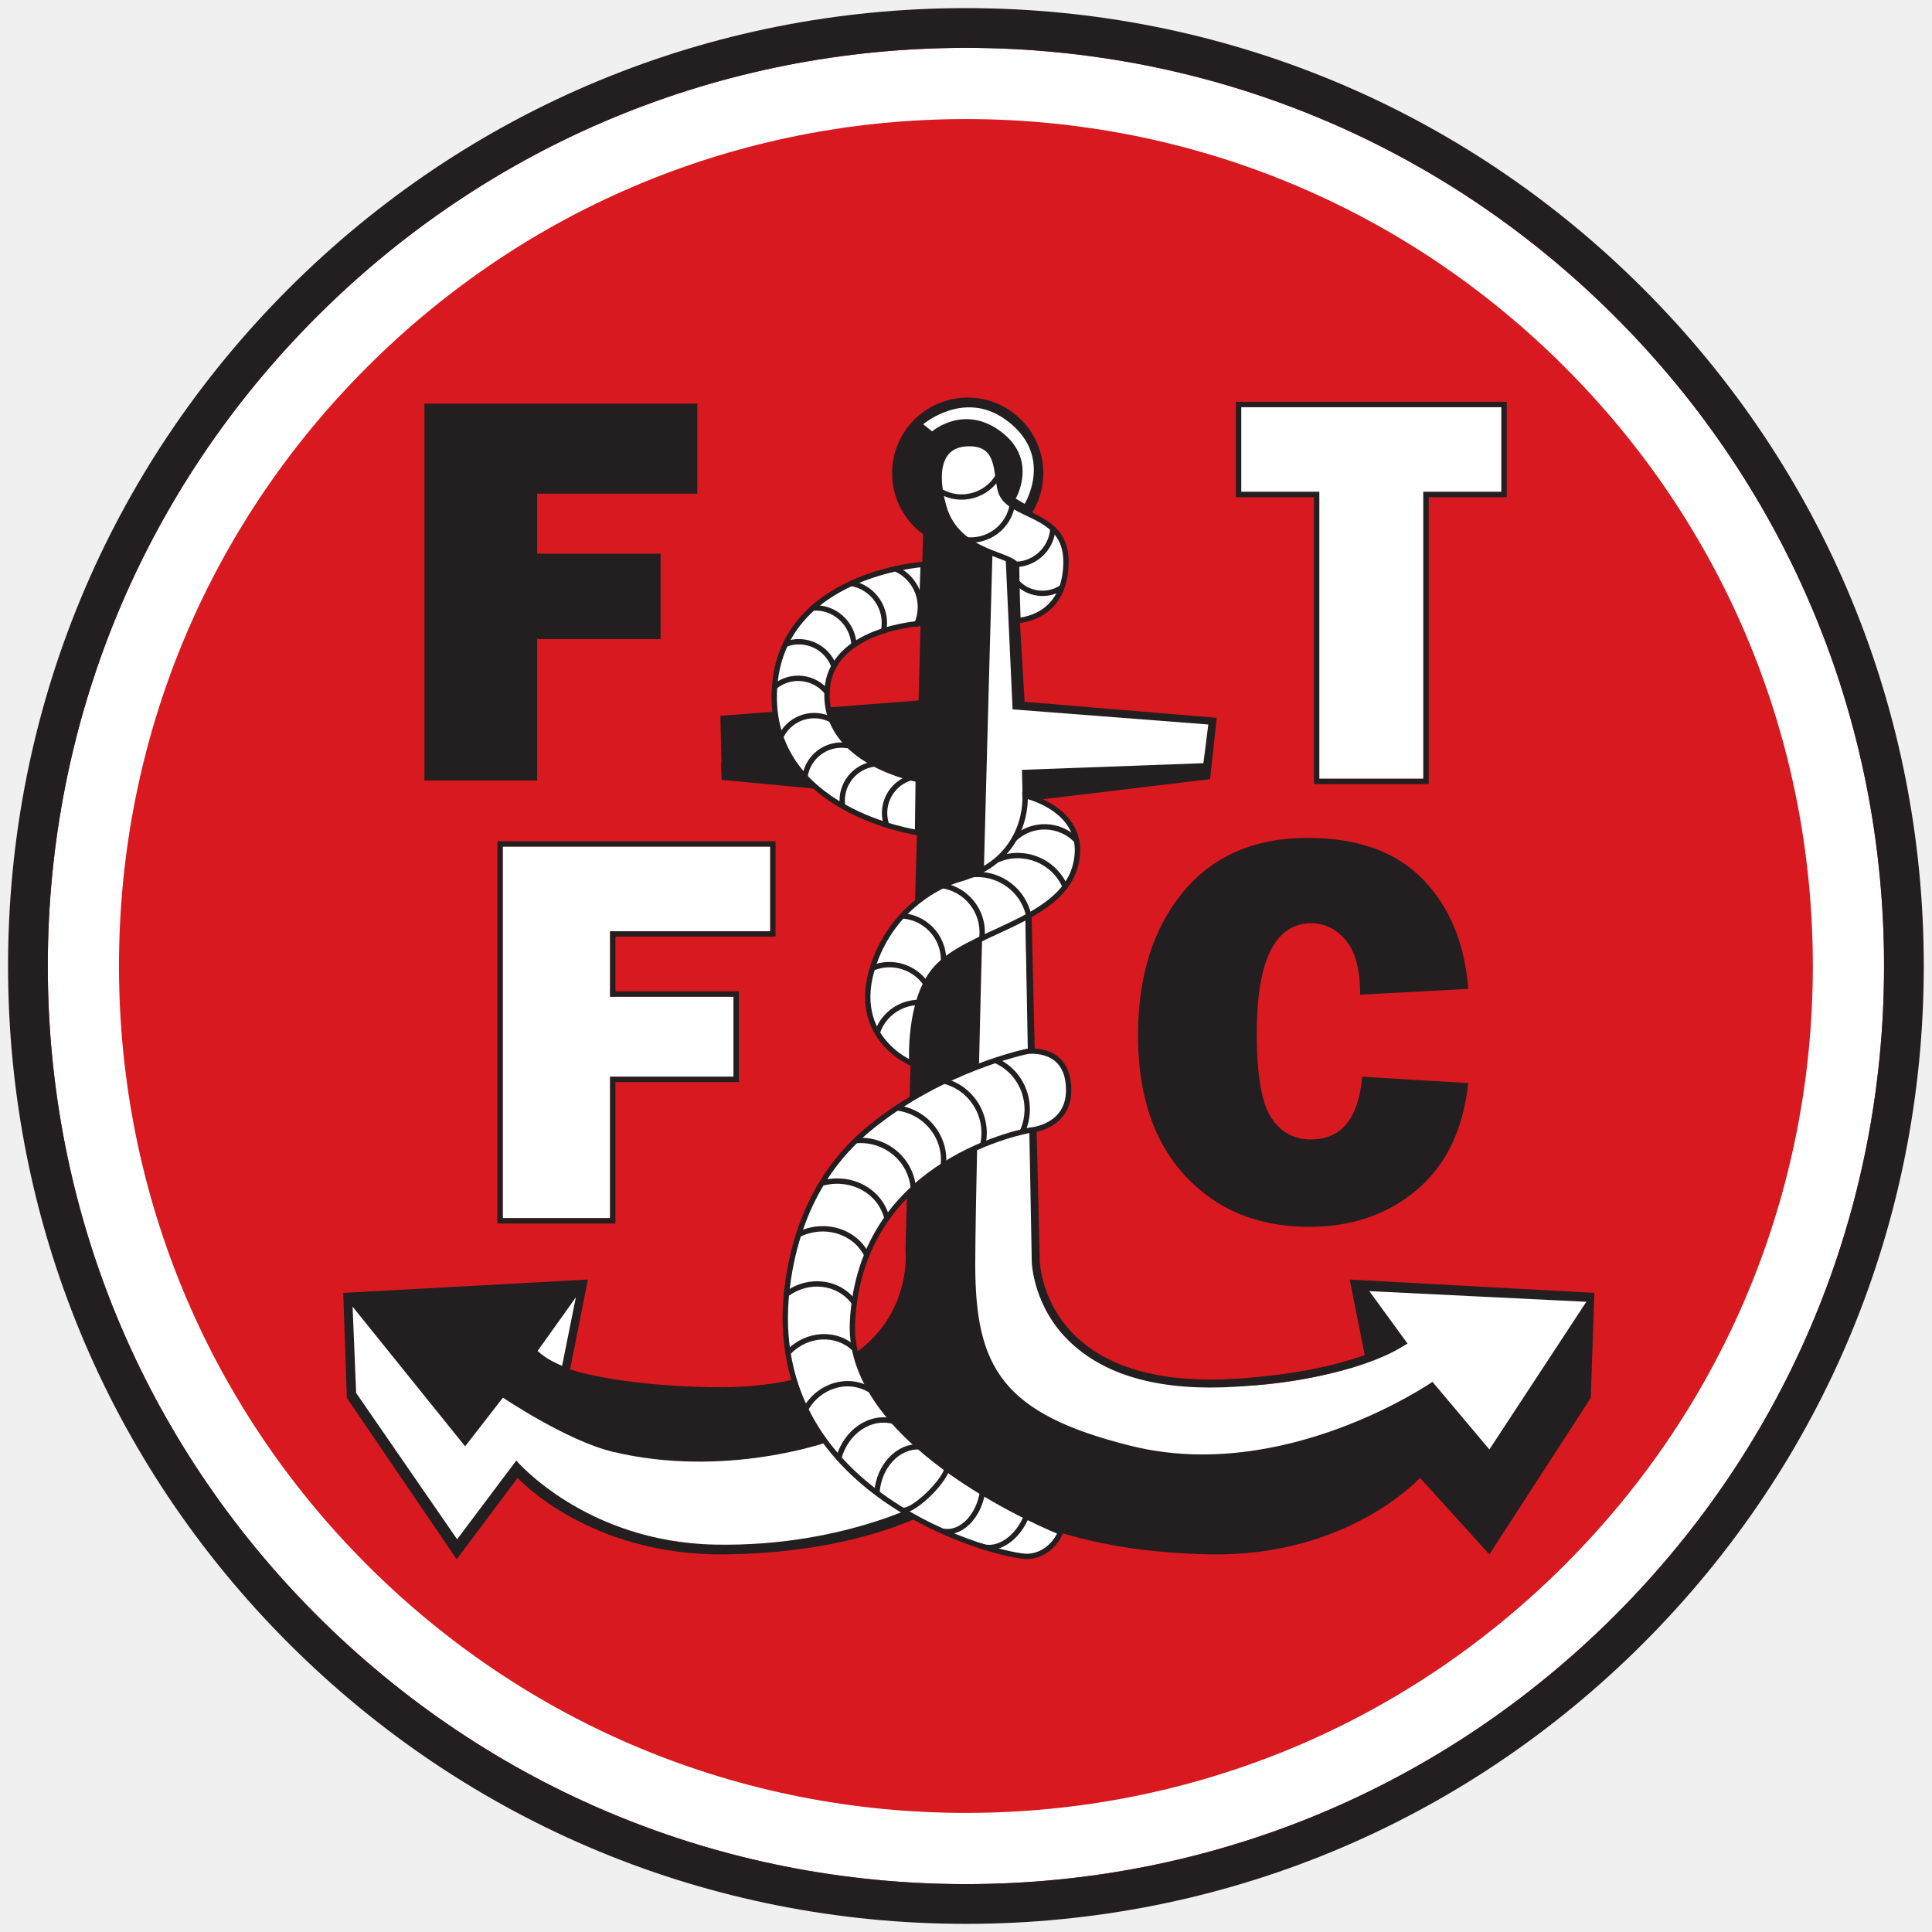
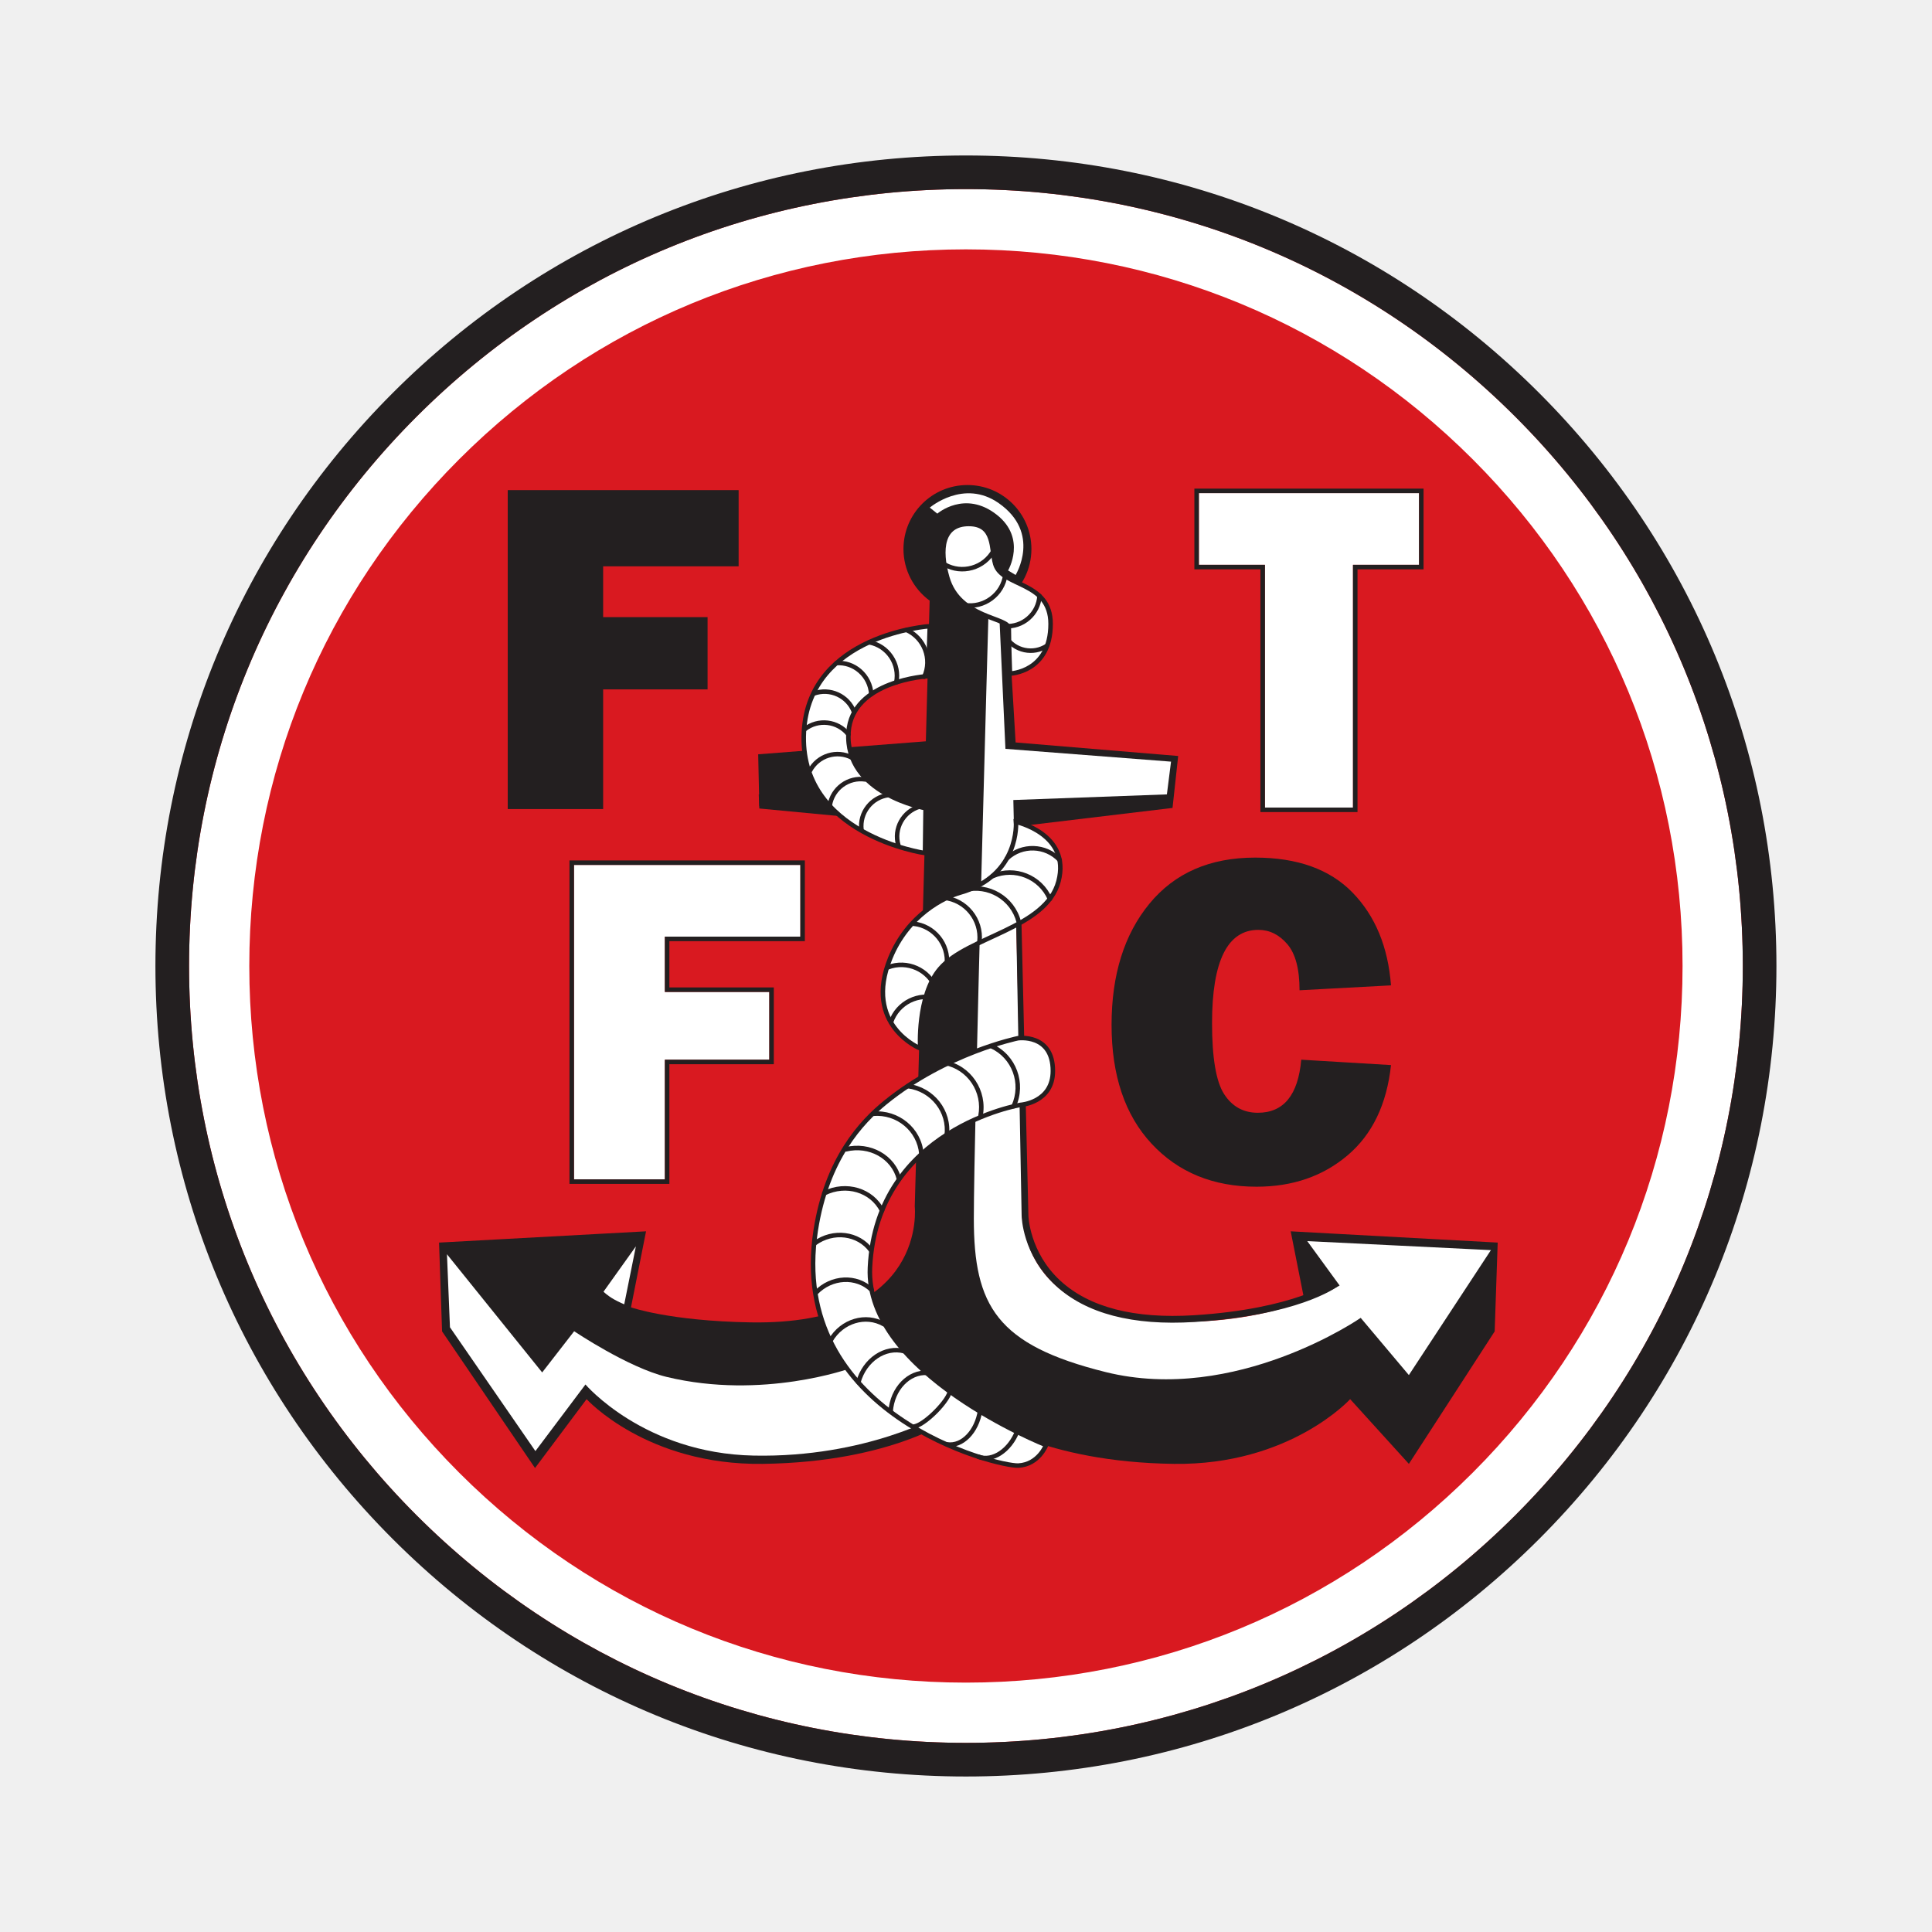
<svg xmlns="http://www.w3.org/2000/svg" width="260" height="260" viewBox="0 0 260 260" version="1.1" preserveAspectRatio="xMidYMid meet">
-   <svg id="svg8125" x="0.013" y="0" width="259.974" height="260" viewBox="0 0 31.512 31.515" preserveAspectRatio="xMidYMid meet">
+   <svg id="svg8125" x="20" y="20" width="220" height="220" viewBox="0 0 31.512 31.515" preserveAspectRatio="xMidYMid meet">
    <defs id="defs8119">
      <clipPath id="clipPath7692" clipPathUnits="userSpaceOnUse">
        <path id="path7690" d="m 493.236,25.72 h 88.574 v 88.583 h -88.574 z" />
      </clipPath>
      <clipPath id="clipPath7460" clipPathUnits="userSpaceOnUse">
        <path id="path7458" d="m 493.228,25.72 h 88.583 v 88.583 h -88.583 z" />
      </clipPath>
      <clipPath id="clipPath7692-0" clipPathUnits="userSpaceOnUse">
        <path id="path7690-3" d="m 493.236,25.72 h 88.574 v 88.583 h -88.574 z" />
      </clipPath>
      <clipPath id="clipPath7460-1" clipPathUnits="userSpaceOnUse">
        <path id="path7458-9" d="m 493.228,25.72 h 88.583 v 88.583 h -88.583 z" />
      </clipPath>
    </defs>
    <g id="layer1" transform="translate(-75.3125,-173.8165)">
      <g id="g9043" transform="translate(0.1322924,-0.1322929)">
        <g transform="matrix(0.3527778,0,0,-0.3527778,-98.6902,214.4046)" id="g7454">
          <g clip-path="url(#clipPath7460-1)" id="g7456">
            <g transform="translate(581.2,69.9191)" id="g7462">
              <path id="path7464" style="fill:#d91920;fill-opacity:1;fill-rule:nonzero;stroke:none" d="m 0,0 c 0,-24.022 -19.577,-43.495 -43.727,-43.495 -24.149,0 -43.726,19.473 -43.726,43.495 0,24.022 19.577,43.495 43.726,43.495 C -19.577,43.495 0,24.022 0,0" />
            </g>
            <g transform="translate(555.2674,55.5123)" id="g7466">
              <path id="path7468" style="fill:#231f20;fill-opacity:1;fill-rule:nonzero;stroke:none" d="m 0,0 0.823,-4.154 c 0,0 -2.099,-0.746 -6.54,-0.822 -9.707,-0.164 -8.967,6.334 -8.967,6.334 l -0.534,20.73 8.76,1.049 0.309,2.838 -8.884,0.74 -0.466,7.828 c 0.81,0.64 1.33,1.63 1.33,2.743 0,1.93 -1.566,3.496 -3.496,3.496 -1.931,0 -3.496,-1.566 -3.496,-3.496 0,-1.158 0.563,-2.184 1.43,-2.821 l -0.207,-7.688 -9.162,-0.71 0.062,-2.838 9.069,-1.018 -0.575,-20.853 c 0,0 0.74,-6.498 -8.967,-6.334 -4.441,0.076 -6.54,0.822 -6.54,0.822 l 0.823,4.154 -11.311,-0.616 0.165,-4.853 5.079,-7.466 2.818,3.764 c 0,0 3.29,-3.62 9.624,-3.537 7.156,0.093 10.447,2.55 10.447,2.55 l 10e-4,0.164 h 1.582 l 0.001,-0.164 c 0,0 3.291,-2.457 10.447,-2.55 6.334,-0.083 9.624,3.537 9.624,3.537 l 3.209,-3.537 4.688,7.239 0.165,4.853 z" />
            </g>
            <g transform="translate(526.1985,79.3893)" id="g7470">
              <path id="path7472" style="fill:#231f20;fill-opacity:1;fill-rule:nonzero;stroke:none" d="m 0,0 9.162,-0.37 -0.031,-1.265 -9.1,0.864 z" />
            </g>
            <g transform="translate(538.7535,89.3223)" id="g7474">
              <path id="path7476" style="fill:#ffffff;fill-opacity:1;fill-rule:nonzero;stroke:none" d="M 0,0 0.596,-0.288 0.925,-7.445 9.974,-8.144 9.748,-9.933 1.357,-10.241 1.882,-32.668 c 0,0 -0.422,-5.173 6.529,-5.953 6.505,-0.731 10.776,1.85 10.776,1.85 l -1.768,2.426 10.035,-0.493 -4.483,-6.828 -2.632,3.127 c 0,0 -6.828,-4.73 -13.943,-2.961 -5.945,1.477 -7.198,3.619 -7.198,8.39 C -0.802,-28.339 0,0 0,0" />
            </g>
            <g transform="translate(509.1604,54.2587)" id="g7478">
              <path id="path7480" style="fill:#ffffff;fill-opacity:1;fill-rule:nonzero;stroke:none" d="m 0,0 0.164,-3.99 4.669,-6.766 2.735,3.64 c 0,0 3.206,-3.767 9.193,-3.886 6.169,-0.124 10.241,2.241 10.241,2.241 l -4.956,2.53 c 0,0 -4.792,-1.738 -10.036,-0.473 -2.109,0.509 -5.059,2.498 -5.059,2.498 L 5.203,-6.458 Z" />
            </g>
            <g transform="translate(519.4841,54.6906)" id="g7482">
              <path id="path7484" style="fill:#ffffff;fill-opacity:1;fill-rule:nonzero;stroke:none" d="m 0,0 -1.769,-2.478 c 0,0 0.216,-0.216 0.571,-0.417 0.295,-0.166 0.561,-0.272 0.561,-0.272 z" />
            </g>
            <g transform="translate(540.1417,79.0346)" id="g7486">
              <path id="path7488" style="fill:#231f20;fill-opacity:1;fill-rule:nonzero;stroke:none" d="m 0,0 0.422,-22.662 c 0.001,-0.085 0.049,-2.148 1.851,-3.819 1.658,-1.537 4.215,-2.209 7.6,-1.996 5.626,0.353 7.705,1.864 7.79,1.928 l -0.221,0.297 c -0.02,-0.015 -2.096,-1.511 -7.593,-1.856 -3.275,-0.205 -5.737,0.432 -7.319,1.893 -1.687,1.56 -1.738,3.54 -1.738,3.56 L 0.257,-0.073 Z" />
            </g>
            <g transform="translate(540.3576,66.0631)" id="g7490">
              <path id="path7492" style="fill:#ffffff;fill-opacity:1;fill-rule:nonzero;stroke:none" d="m 0,0 c 0,0 1.913,0.278 1.913,-1.789 0,-1.729 -1.759,-1.851 -1.759,-1.851 0,0 -7.873,-1.295 -8.236,-8.884 -0.278,-5.8 9.624,-9.707 9.624,-9.707 0,0 -0.401,-1.059 -1.511,-1.121 -1.111,-0.061 -12.648,2.746 -11.075,12.864 0.608,3.91 2.507,5.922 3.795,6.971 C -3.918,-0.802 0,0 0,0" />
            </g>
            <g transform="translate(540.3576,66.0631)" id="g7494">
              <path id="path7496" style="fill:none;stroke:#231f20;stroke-width:0.247;stroke-linecap:butt;stroke-linejoin:miter;stroke-miterlimit:4;stroke-dasharray:none;stroke-opacity:1" d="m 0,0 c 0,0 1.913,0.278 1.913,-1.789 0,-1.729 -1.759,-1.851 -1.759,-1.851 0,0 -7.873,-1.295 -8.236,-8.884 -0.278,-5.8 9.624,-9.707 9.624,-9.707 0,0 -0.401,-1.059 -1.511,-1.121 -1.111,-0.061 -12.648,2.746 -11.075,12.864 0.608,3.91 2.507,5.922 3.795,6.971 C -3.918,-0.802 0,0 0,0 Z" />
            </g>
            <g transform="translate(540.2548,77.8882)" id="g7498">
              <path id="path7500" style="fill:#ffffff;fill-opacity:1;fill-rule:nonzero;stroke:none" d="m 0,0 c 0,0 3.002,-0.658 2.324,-3.249 -0.679,-2.592 -4.97,-3.016 -6.478,-4.782 -1.265,-1.48 -1.08,-4.349 -1.08,-4.349 0,0 -3.132,1.265 -1.635,4.935 0.956,2.345 2.921,3.323 3.825,3.579 C 0.226,-2.941 0,0 0,0" />
            </g>
            <g transform="translate(540.2548,77.8882)" id="g7502">
              <path id="path7504" style="fill:none;stroke:#231f20;stroke-width:0.247;stroke-linecap:butt;stroke-linejoin:miter;stroke-miterlimit:4;stroke-dasharray:none;stroke-opacity:1" d="m 0,0 c 0,0 3.002,-0.658 2.324,-3.249 -0.679,-2.592 -4.97,-3.016 -6.478,-4.782 -1.265,-1.48 -1.08,-4.349 -1.08,-4.349 0,0 -3.132,1.265 -1.635,4.935 0.956,2.345 2.921,3.323 3.825,3.579 C 0.226,-2.941 0,0 0,0 Z" />
            </g>
            <g transform="translate(535.5453,88.5819)" id="g7506">
              <path id="path7508" style="fill:#ffffff;fill-opacity:1;fill-rule:nonzero;stroke:none" d="m 0,0 -0.093,-2.73 c 0,0 -4.164,-0.231 -4.349,-3.069 -0.22,-3.367 4.211,-4.149 4.211,-4.149 l -0.031,-2.453 c 0,0 -6.925,0.987 -6.617,6.632 C -6.587,-0.433 0,0 0,0" />
            </g>
            <g transform="translate(535.5453,88.5819)" id="g7510">
              <path id="path7512" style="fill:none;stroke:#231f20;stroke-width:0.247;stroke-linecap:butt;stroke-linejoin:miter;stroke-miterlimit:4;stroke-dasharray:none;stroke-opacity:1" d="m 0,0 -0.093,-2.73 c 0,0 -4.164,-0.231 -4.349,-3.069 -0.22,-3.367 4.211,-4.149 4.211,-4.149 l -0.031,-2.453 c 0,0 -6.925,0.987 -6.617,6.632 C -6.587,-0.433 0,0 0,0 Z" />
            </g>
            <g transform="translate(539.9257,85.9907)" id="g7514">
              <path id="path7516" style="fill:#ffffff;fill-opacity:1;fill-rule:nonzero;stroke:none" d="m 0,0 c 0,0 2.221,0.062 2.221,2.715 0,2.344 -2.653,2.005 -3.023,3.269 -0.241,0.825 0,2.191 -1.45,2.191 -1.45,0 -1.622,-1.366 -1.172,-2.931 C -2.776,2.992 -0.062,3.085 -0.062,2.468 -0.062,1.851 0,0 0,0" />
            </g>
            <g transform="translate(539.9257,85.9907)" id="g7518">
              <path id="path7520" style="fill:none;stroke:#231f20;stroke-width:0.247;stroke-linecap:butt;stroke-linejoin:miter;stroke-miterlimit:4;stroke-dasharray:none;stroke-opacity:1" d="m 0,0 c 0,0 2.221,0.062 2.221,2.715 0,2.344 -2.653,2.005 -3.023,3.269 -0.241,0.825 0,2.191 -1.45,2.191 -1.45,0 -1.622,-1.366 -1.172,-2.931 C -2.776,2.992 -0.062,3.085 -0.062,2.468 -0.062,1.851 0,0 0,0 Z" />
            </g>
            <g transform="translate(550.2496,91.934)" id="g7522">
              <path id="path7524" style="fill:#ffffff;fill-opacity:1;fill-rule:nonzero;stroke:none" d="M 0,0 H 3.609 V -13.265 H 8.421 V 0 h 3.61 V 3.918 H 0 Z" />
            </g>
            <g transform="translate(562.2802,91.934)" id="g7526">
              <path id="path7528" style="fill:#231f20;fill-opacity:1;fill-rule:nonzero;stroke:none" d="M 0,0 H -3.609 V -13.265 H -8.421 V 0 h -3.61 V 3.918 H 0 Z m 0.123,4.164 h -12.4 v -4.411 h 3.609 v -13.264 h 5.306 v 13.264 h 3.609 v 4.411 z" />
            </g>
            <g transform="translate(521.0676,71.6157)" id="g7530">
              <path id="path7532" style="fill:#ffffff;fill-opacity:1;fill-rule:nonzero;stroke:none" d="M 0,0 H 7.404 V 3.918 H -4.966 V -13.265 H 0 v 6.54 h 5.707 v 3.702 H 0 Z" />
            </g>
            <g transform="translate(526.7745,64.8908)" id="g7534">
              <path id="path7536" style="fill:#231f20;fill-opacity:1;fill-rule:nonzero;stroke:none" d="m 0,0 h -5.707 v -6.54 h -4.966 V 10.643 H 1.697 V 6.725 H -5.707 V 3.702 H 0 Z m 1.943,6.478 v 4.411 H 1.82 -10.92 V -6.786 h 5.46 v 6.539 H 0.247 V 3.949 H -5.46 v 2.529 z" />
            </g>
            <g transform="translate(555.8433,64.8908)" id="g7538">
              <path id="path7540" style="fill:#231f20;fill-opacity:1;fill-rule:nonzero;stroke:none" d="M 0,0 4.905,-0.294 C 4.674,-2.437 3.884,-4.081 2.534,-5.225 c -1.35,-1.144 -3.009,-1.716 -4.977,-1.716 -2.368,0 -4.28,0.784 -5.737,2.352 -1.457,1.568 -2.185,3.733 -2.185,6.493 0,2.736 0.69,4.943 2.07,6.622 1.38,1.678 3.305,2.518 5.776,2.518 2.308,0 4.082,-0.638 5.322,-1.911 C 4.042,7.859 4.743,6.169 4.905,4.062 L -0.093,3.794 c 0,1.164 -0.224,2.005 -0.671,2.524 -0.447,0.518 -0.974,0.777 -1.578,0.777 -1.688,0 -2.532,-1.698 -2.532,-5.093 0,-1.903 0.219,-3.195 0.657,-3.878 0.438,-0.682 1.053,-1.024 1.844,-1.024 1.412,0 2.203,0.967 2.373,2.9" />
            </g>
            <g transform="translate(523.4017,85.1269)" id="g7542">
              <path id="path7544" style="fill:#231f20;fill-opacity:1;fill-rule:nonzero;stroke:none" d="M 0,0 H -5.707 V -6.54 H -10.92 V 10.889 H 1.697 V 6.725 H -5.707 V 3.949 H 0 Z" />
            </g>
            <g transform="translate(535.5453,95.06)" id="g7546">
              <path id="path7548" style="fill:#ffffff;fill-opacity:1;fill-rule:nonzero;stroke:none" d="m 0,0 0.411,-0.329 c 0,0 1.506,1.312 3.25,-0.062 1.645,-1.295 0.617,-3.043 0.617,-3.043 l 0.411,-0.247 c 0,0 1.419,2.289 -0.926,3.928 C 1.851,1.583 0,0 0,0" />
            </g>
            <g transform="translate(538.9232,92.7617)" id="g7550">
              <path id="path7552" style="fill:#231f20;fill-opacity:1;fill-rule:nonzero;stroke:none" d="m 0,0 c -0.238,-0.428 -0.629,-0.738 -1.1,-0.872 -0.471,-0.134 -0.966,-0.077 -1.394,0.162 -0.06,0.033 -0.135,0.012 -0.168,-0.048 -0.033,-0.059 -0.012,-0.134 0.048,-0.168 0.486,-0.27 1.047,-0.335 1.581,-0.183 0.535,0.152 0.978,0.503 1.249,0.989 C 0.249,-0.06 0.228,0.015 0.168,0.048 0.108,0.081 0.033,0.06 0,0" />
            </g>
            <g transform="translate(539.552,91.3982)" id="g7554">
              <path id="path7556" style="fill:#231f20;fill-opacity:1;fill-rule:nonzero;stroke:none" d="m 0,0 c -0.071,-0.485 -0.327,-0.913 -0.72,-1.205 -0.392,-0.293 -0.876,-0.414 -1.361,-0.343 -0.067,0.01 -0.13,-0.037 -0.14,-0.104 -0.01,-0.068 0.037,-0.13 0.105,-0.14 0.55,-0.081 1.098,0.057 1.544,0.389 0.445,0.331 0.735,0.817 0.816,1.367 C 0.254,0.032 0.207,0.094 0.14,0.104 0.073,0.114 0.01,0.067 0,0" />
            </g>
            <g transform="translate(541.4174,90.237)" id="g7558">
              <path id="path7560" style="fill:#231f20;fill-opacity:1;fill-rule:nonzero;stroke:none" d="m 0,0 c -0.03,-0.439 -0.229,-0.84 -0.561,-1.129 -0.331,-0.289 -0.756,-0.432 -1.195,-0.401 -0.068,0.004 -0.127,-0.047 -0.132,-0.115 -0.004,-0.068 0.047,-0.127 0.115,-0.131 0.505,-0.035 0.993,0.129 1.374,0.461 0.381,0.332 0.61,0.793 0.645,1.298 C 0.251,0.051 0.2,0.11 0.132,0.115 0.064,0.119 0.005,0.068 0,0" />
            </g>
            <g transform="translate(539.6342,88.0839)" id="g7562">
              <path id="path7564" style="fill:#231f20;fill-opacity:1;fill-rule:nonzero;stroke:none" d="m 0,0 c -0.057,-0.037 -0.074,-0.114 -0.036,-0.171 0.253,-0.39 0.643,-0.659 1.098,-0.756 0.455,-0.096 0.92,-0.01 1.311,0.243 C 2.43,-0.646 2.447,-0.57 2.41,-0.513 2.372,-0.456 2.296,-0.439 2.239,-0.477 1.903,-0.694 1.504,-0.768 1.113,-0.685 0.723,-0.602 0.388,-0.372 0.171,-0.036 0.133,0.021 0.057,0.037 0,0" />
            </g>
            <g transform="translate(534.1646,88.4238)" id="g7566">
              <path id="path7568" style="fill:#231f20;fill-opacity:1;fill-rule:nonzero;stroke:none" d="m 0,0 c -0.028,-0.062 0,-0.135 0.062,-0.163 0.91,-0.411 1.316,-1.485 0.905,-2.394 -0.028,-0.062 0,-0.135 0.062,-0.163 0.062,-0.028 0.135,-10e-4 0.163,0.061 0.467,1.034 0.005,2.254 -1.029,2.721 C 0.101,0.09 0.028,0.062 0,0" />
            </g>
            <g transform="translate(532.1263,87.7219)" id="g7570">
              <path id="path7572" style="fill:#231f20;fill-opacity:1;fill-rule:nonzero;stroke:none" d="m 0,0 c -0.013,-0.067 0.03,-0.132 0.097,-0.145 0.455,-0.089 0.847,-0.35 1.106,-0.734 0.26,-0.387 0.354,-0.853 0.264,-1.312 -0.014,-0.066 0.03,-0.131 0.097,-0.144 0.067,-0.013 0.132,0.03 0.145,0.097 0.102,0.524 -0.004,1.055 -0.301,1.496 C 1.112,-0.302 0.664,-0.004 0.145,0.097 0.078,0.11 0.013,0.067 0,0" />
            </g>
            <g transform="translate(530.4402,86.688)" id="g7574">
              <path id="path7576" style="fill:#231f20;fill-opacity:1;fill-rule:nonzero;stroke:none" d="m 0,0 c -0.068,-0.004 -0.119,-0.063 -0.115,-0.131 0.005,-0.068 0.063,-0.12 0.131,-0.115 0.436,0.029 0.858,-0.115 1.189,-0.405 0.342,-0.299 0.547,-0.717 0.578,-1.176 0.004,-0.068 0.063,-0.119 0.131,-0.115 0.068,0.005 0.12,0.064 0.115,0.132 -0.035,0.525 -0.27,1.002 -0.661,1.345 C 0.987,-0.132 0.501,0.033 0,0" />
            </g>
            <g transform="translate(529.1555,85.0124)" id="g7578">
              <path id="path7580" style="fill:#231f20;fill-opacity:1;fill-rule:nonzero;stroke:none" d="M 0,0 C -0.064,-0.024 -0.096,-0.095 -0.073,-0.159 -0.049,-0.223 0.022,-0.255 0.086,-0.231 0.911,0.075 1.832,-0.347 2.138,-1.172 2.162,-1.236 2.233,-1.269 2.297,-1.245 2.361,-1.221 2.393,-1.15 2.37,-1.086 2.016,-0.134 0.953,0.354 0,0" />
            </g>
            <g transform="translate(528.6285,83.0435)" id="g7582">
              <path id="path7584" style="fill:#231f20;fill-opacity:1;fill-rule:nonzero;stroke:none" d="m 0,0 c -0.054,-0.042 -0.063,-0.12 -0.02,-0.173 0.042,-0.054 0.12,-0.063 0.173,-0.02 0.684,0.54 1.681,0.423 2.222,-0.261 0.043,-0.054 0.12,-0.063 0.174,-0.02 0.053,0.042 0.062,0.119 0.02,0.173 C 1.943,0.49 0.79,0.625 0,0" />
            </g>
            <g transform="translate(528.8873,80.7428)" id="g7586">
              <path id="path7588" style="fill:#231f20;fill-opacity:1;fill-rule:nonzero;stroke:none" d="m 0,0 c -0.032,-0.06 -0.009,-0.135 0.051,-0.167 0.06,-0.032 0.135,-0.009 0.167,0.051 0.409,0.77 1.369,1.064 2.14,0.655 C 2.418,0.507 2.492,0.53 2.525,0.59 2.556,0.65 2.534,0.725 2.473,0.757 1.582,1.23 0.473,0.89 0,0" />
            </g>
            <g transform="translate(529.9581,78.8037)" id="g7590">
              <path id="path7592" style="fill:#231f20;fill-opacity:1;fill-rule:nonzero;stroke:none" d="m 0,0 c -0.01,-0.067 0.036,-0.13 0.103,-0.141 0.067,-0.01 0.13,0.036 0.141,0.103 C 0.378,0.823 1.189,1.415 2.052,1.28 2.119,1.27 2.182,1.316 2.193,1.383 2.203,1.451 2.157,1.514 2.09,1.524 1.093,1.679 0.155,0.996 0,0" />
            </g>
            <g transform="translate(533.285,79.4768)" id="g7594">
              <path id="path7596" style="fill:#231f20;fill-opacity:1;fill-rule:nonzero;stroke:none" d="m 0,0 c -1.002,-0.122 -1.718,-1.035 -1.596,-2.035 0.008,-0.068 0.07,-0.116 0.138,-0.108 0.067,0.008 0.115,0.07 0.107,0.137 -0.105,0.866 0.514,1.656 1.381,1.761 0.067,0.008 0.116,0.07 0.107,0.137 C 0.129,-0.04 0.068,0.008 0,0" />
            </g>
            <g transform="translate(534.9522,78.8407)" id="g7598">
              <path id="path7600" style="fill:#231f20;fill-opacity:1;fill-rule:nonzero;stroke:none" d="m 0,0 c -0.969,-0.283 -1.527,-1.3 -1.244,-2.268 0.019,-0.065 0.087,-0.102 0.153,-0.083 0.065,0.019 0.103,0.087 0.084,0.153 -0.245,0.836 0.238,1.716 1.076,1.961 0.066,0.019 0.103,0.088 0.084,0.153 C 0.134,-0.018 0.065,0.019 0,0" />
            </g>
            <g transform="translate(539.679,75.9856)" id="g7602">
              <path id="path7604" style="fill:#231f20;fill-opacity:1;fill-rule:nonzero;stroke:none" d="M 0,0 C -0.05,-0.047 -0.052,-0.125 -0.006,-0.174 0.041,-0.224 0.119,-0.227 0.169,-0.18 0.938,0.542 2.153,0.503 2.876,-0.267 2.923,-0.316 3.001,-0.319 3.05,-0.272 3.1,-0.225 3.103,-0.147 3.056,-0.098 2.239,0.772 0.868,0.815 0,0" />
            </g>
            <g transform="translate(538.9329,75.0382)" id="g7606">
              <path id="path7608" style="fill:#231f20;fill-opacity:1;fill-rule:nonzero;stroke:none" d="m 0,0 c -0.063,-0.027 -0.092,-0.099 -0.065,-0.162 0.027,-0.063 0.1,-0.092 0.162,-0.065 1.144,0.491 2.474,-0.041 2.966,-1.186 0.026,-0.063 0.099,-0.092 0.162,-0.065 0.062,0.027 0.091,0.1 0.064,0.162 C 2.744,-0.046 1.268,0.544 0,0" />
            </g>
            <g transform="translate(537.4183,74.2869)" id="g7610">
              <path id="path7612" style="fill:#231f20;fill-opacity:1;fill-rule:nonzero;stroke:none" d="m 0,0 c -0.066,-0.017 -0.106,-0.084 -0.088,-0.15 0.017,-0.066 0.084,-0.106 0.15,-0.089 1.228,0.318 2.486,-0.424 2.805,-1.654 0.017,-0.065 0.085,-0.105 0.151,-0.088 0.065,0.017 0.105,0.084 0.088,0.15 C 2.753,-0.469 1.36,0.352 0,0" />
            </g>
            <g transform="translate(536.1964,73.7536)" id="g7614">
              <path id="path7616" style="fill:#231f20;fill-opacity:1;fill-rule:nonzero;stroke:none" d="M 0,0 C -0.007,-0.068 0.042,-0.128 0.11,-0.135 1.236,-0.251 2.057,-1.263 1.942,-2.39 1.935,-2.458 1.984,-2.519 2.052,-2.525 2.12,-2.532 2.18,-2.483 2.187,-2.415 2.317,-1.152 1.396,-0.019 0.135,0.11 0.068,0.117 0.007,0.068 0,0" />
            </g>
            <g transform="translate(534.5306,72.3346)" id="g7618">
              <path id="path7620" style="fill:#231f20;fill-opacity:1;fill-rule:nonzero;stroke:none" d="M 0,0 C -0.007,-0.068 0.042,-0.128 0.11,-0.135 1.162,-0.244 1.93,-1.189 1.822,-2.242 1.815,-2.31 1.864,-2.371 1.932,-2.378 2,-2.385 2.06,-2.335 2.067,-2.268 2.189,-1.079 1.323,-0.012 0.135,0.11 0.068,0.117 0.007,0.068 0,0" />
            </g>
            <g transform="translate(533.2136,70.0538)" id="g7622">
              <path id="path7624" style="fill:#231f20;fill-opacity:1;fill-rule:nonzero;stroke:none" d="m 0,0 c -0.064,-0.024 -0.095,-0.096 -0.071,-0.159 0.024,-0.064 0.096,-0.096 0.159,-0.071 0.988,0.378 2.1,-0.118 2.479,-1.107 0.025,-0.064 0.096,-0.095 0.16,-0.071 0.063,0.024 0.095,0.096 0.071,0.159 C 2.369,-0.133 1.114,0.427 0,0" />
            </g>
            <g transform="translate(533.3085,66.9819)" id="g7626">
              <path id="path7628" style="fill:#231f20;fill-opacity:1;fill-rule:nonzero;stroke:none" d="m 0,0 c -0.022,-0.065 0.013,-0.135 0.077,-0.156 0.065,-0.022 0.135,0.012 0.157,0.077 0.339,1.001 1.431,1.54 2.434,1.2 C 2.733,1.1 2.803,1.134 2.825,1.199 2.847,1.263 2.812,1.334 2.748,1.355 1.615,1.738 0.383,1.131 0,0" />
            </g>
            <g transform="translate(538.8077,65.6795)" id="g7630">
              <path id="path7632" style="fill:#231f20;fill-opacity:1;fill-rule:nonzero;stroke:none" d="M 0,0 C -0.028,-0.062 -0.001,-0.135 0.061,-0.163 1.233,-0.697 1.748,-2.095 1.209,-3.28 1.18,-3.342 1.208,-3.415 1.27,-3.443 1.332,-3.472 1.405,-3.444 1.433,-3.382 2.029,-2.073 1.459,-0.528 0.163,0.061 0.101,0.089 0.028,0.062 0,0" />
            </g>
            <g transform="translate(536.2516,64.7449)" id="g7634">
              <path id="path7636" style="fill:#231f20;fill-opacity:1;fill-rule:nonzero;stroke:none" d="M 0,0 C -0.013,-0.067 0.031,-0.132 0.098,-0.145 1.362,-0.389 2.19,-1.628 1.943,-2.906 1.93,-2.973 1.974,-3.038 2.041,-3.051 2.108,-3.064 2.172,-3.02 2.185,-2.953 2.458,-1.541 1.543,-0.172 0.145,0.098 0.078,0.111 0.013,0.067 0,0" />
            </g>
            <g transform="translate(534.2314,63.4629)" id="g7638">
              <path id="path7640" style="fill:#231f20;fill-opacity:1;fill-rule:nonzero;stroke:none" d="M 0,0 C -0.009,-0.068 0.039,-0.13 0.106,-0.138 1.377,-0.305 2.278,-1.455 2.115,-2.701 2.106,-2.769 2.154,-2.831 2.221,-2.839 2.289,-2.848 2.351,-2.801 2.36,-2.733 2.541,-1.352 1.544,-0.078 0.138,0.106 0.071,0.115 0.009,0.068 0,0" />
            </g>
            <g transform="translate(532.4357,62.0601)" id="g7642">
              <path id="path7644" style="fill:#231f20;fill-opacity:1;fill-rule:nonzero;stroke:none" d="m 0,0 c -0.068,-0.006 -0.118,-0.065 -0.113,-0.133 0.006,-0.068 0.066,-0.119 0.134,-0.113 1.277,0.107 2.401,-0.825 2.506,-2.078 0.006,-0.068 0.066,-0.118 0.134,-0.112 0.068,0.005 0.118,0.065 0.112,0.133 C 2.657,-0.915 1.413,0.118 0,0" />
            </g>
            <g transform="translate(530.9256,60.111)" id="g7646">
              <path id="path7648" style="fill:#231f20;fill-opacity:1;fill-rule:nonzero;stroke:none" d="M 0,0 C -0.066,-0.016 -0.107,-0.083 -0.091,-0.149 -0.074,-0.215 -0.008,-0.256 0.059,-0.24 1.298,0.063 2.535,-0.628 2.817,-1.779 2.833,-1.846 2.9,-1.886 2.966,-1.87 3.032,-1.854 3.073,-1.787 3.057,-1.721 2.743,-0.437 1.372,0.335 0,0" />
            </g>
            <g transform="translate(529.7272,57.7035)" id="g7650">
              <path id="path7652" style="fill:#231f20;fill-opacity:1;fill-rule:nonzero;stroke:none" d="m 0,0 c -0.061,-0.03 -0.086,-0.104 -0.055,-0.165 0.03,-0.061 0.104,-0.086 0.165,-0.056 1.124,0.56 2.465,0.16 2.989,-0.892 0.031,-0.061 0.105,-0.085 0.166,-0.055 0.061,0.03 0.086,0.104 0.055,0.165 C 2.735,0.171 1.246,0.621 0,0" />
            </g>
            <g transform="translate(529.1796,54.9547)" id="g7654">
              <path id="path7656" style="fill:#231f20;fill-opacity:1;fill-rule:nonzero;stroke:none" d="m 0,0 c -0.055,-0.04 -0.067,-0.117 -0.027,-0.173 0.04,-0.054 0.117,-0.067 0.172,-0.026 0.954,0.695 2.26,0.534 2.912,-0.36 0.04,-0.055 0.117,-0.067 0.172,-0.026 0.055,0.04 0.067,0.117 0.027,0.172 C 2.524,0.59 1.063,0.776 0,0" />
            </g>
            <g transform="translate(529.2357,52.2443)" id="g7658">
              <path id="path7660" style="fill:#231f20;fill-opacity:1;fill-rule:nonzero;stroke:none" d="M 0,0 C -0.047,-0.049 -0.046,-0.127 0.003,-0.174 0.052,-0.222 0.13,-0.22 0.178,-0.171 0.98,0.662 2.266,0.729 3.046,-0.021 3.095,-0.069 3.173,-0.067 3.22,-0.018 3.267,0.031 3.266,0.109 3.217,0.157 2.339,1.001 0.897,0.931 0,0" />
            </g>
            <g transform="translate(530.0203,49.6184)" id="g7662">
              <path id="path7664" style="fill:#231f20;fill-opacity:1;fill-rule:nonzero;stroke:none" d="m 0,0 c -0.034,-0.059 -0.014,-0.134 0.045,-0.169 0.059,-0.034 0.134,-0.014 0.168,0.045 0.581,1 1.814,1.373 2.75,0.83 C 3.022,0.672 3.097,0.692 3.131,0.751 3.165,0.809 3.145,0.885 3.086,0.919 2.033,1.53 0.649,1.118 0,0" />
            </g>
            <g transform="translate(531.525,47.2983)" id="g7666">
              <path id="path7668" style="fill:#231f20;fill-opacity:1;fill-rule:nonzero;stroke:none" d="M 0,0 C -0.018,-0.066 0.021,-0.134 0.086,-0.152 0.152,-0.17 0.22,-0.131 0.238,-0.065 0.555,1.091 1.616,1.812 2.602,1.541 2.668,1.523 2.736,1.562 2.754,1.627 2.772,1.693 2.733,1.761 2.668,1.779 1.55,2.085 0.353,1.287 0,0" />
            </g>
            <g transform="translate(533.2832,45.6804)" id="g7670">
              <path id="path7672" style="fill:#231f20;fill-opacity:1;fill-rule:nonzero;stroke:none" d="m 0,0 c -0.005,-0.068 0.046,-0.127 0.114,-0.132 0.068,-0.005 0.127,0.046 0.132,0.114 0.085,1.167 0.93,2.06 1.883,1.991 C 2.197,1.968 2.256,2.019 2.261,2.087 2.266,2.155 2.215,2.214 2.147,2.219 1.058,2.298 0.095,1.303 0,0" />
            </g>
            <g transform="translate(538.1708,45.7324)" id="g7674">
              <path id="path7676" style="fill:#231f20;fill-opacity:1;fill-rule:nonzero;stroke:none" d="m 0,0 c -0.164,-1.075 -0.906,-1.857 -1.655,-1.742 -0.067,0.01 -0.13,-0.036 -0.14,-0.104 -0.011,-0.067 0.036,-0.13 0.103,-0.14 0.883,-0.135 1.752,0.739 1.936,1.949 C 0.254,0.03 0.208,0.093 0.141,0.103 0.073,0.114 0.01,0.067 0,0" />
            </g>
            <g transform="translate(540.2241,44.6626)" id="g7678">
              <path id="path7680" style="fill:#231f20;fill-opacity:1;fill-rule:nonzero;stroke:none" d="m 0,0 c -0.387,-1.016 -1.278,-1.623 -1.986,-1.353 -0.063,0.024 -0.135,-0.008 -0.159,-0.071 -0.024,-0.064 0.008,-0.135 0.071,-0.16 0.835,-0.318 1.869,0.353 2.305,1.496 C 0.255,-0.024 0.223,0.047 0.159,0.071 0.096,0.096 0.024,0.064 0,0" />
            </g>
            <g transform="translate(536.5344,46.8712)" id="g7682">
              <path id="path7684" style="fill:#231f20;fill-opacity:1;fill-rule:nonzero;stroke:none" d="m 0,0 c 0.015,-0.483 -1.388,-1.891 -1.9,-1.907 l 0.008,-0.247 c 0.638,0.02 2.158,1.555 2.139,2.162 z" />
            </g>
          </g>
        </g>
        <g transform="matrix(0.3527778,0,0,-0.3527778,-98.6902,214.4046)" id="g7686">
          <g clip-path="url(#clipPath7692-0)" id="g7688">
            <g transform="translate(565.2106,42.3206)" id="g7694">
              <path id="path7696" style="fill:#ffffff;fill-opacity:1;fill-rule:nonzero;stroke:none" d="m 0,0 c -7.396,-7.397 -17.231,-11.47 -27.691,-11.47 -10.46,0 -20.294,4.073 -27.691,11.47 -7.396,7.397 -11.47,17.231 -11.47,27.691 0,10.46 4.074,20.294 11.47,27.691 7.397,7.397 17.231,11.47 27.691,11.47 10.46,0 20.295,-4.073 27.691,-11.47 C 7.397,47.985 11.47,38.151 11.47,27.691 11.47,17.231 7.397,7.397 0,0 m 2.328,57.71 c -8.018,8.019 -18.679,12.434 -30.019,12.434 -11.34,0 -22.001,-4.415 -30.019,-12.434 -8.019,-8.018 -12.434,-18.679 -12.434,-30.019 0,-11.34 4.415,-22.001 12.434,-30.019 8.018,-8.019 18.679,-12.434 30.019,-12.434 11.34,0 22.001,4.415 30.019,12.434 8.019,8.018 12.435,18.679 12.435,30.019 0,11.34 -4.416,22.001 -12.435,30.019" />
            </g>
            <g transform="translate(537.5196,27.5581)" id="g7698">
              <path id="path7700" style="fill:#231f20;fill-opacity:1;fill-rule:nonzero;stroke:none" d="m 0,0 c -11.34,0 -22.001,4.416 -30.019,12.434 -8.019,8.019 -12.434,18.68 -12.434,30.019 0,11.34 4.415,22.001 12.434,30.02 8.018,8.018 18.679,12.434 30.019,12.434 11.34,0 22.001,-4.416 30.019,-12.434 8.019,-8.019 12.435,-18.68 12.435,-30.02 0,-11.339 -4.416,-22 -12.435,-30.019 C 22.001,4.416 11.34,0 0,0 M 31.319,73.772 C 22.953,82.138 11.831,86.745 0,86.745 c -11.831,0 -22.953,-4.607 -31.319,-12.973 -8.365,-8.365 -12.972,-19.488 -12.972,-31.319 0,-11.83 4.607,-22.953 12.972,-31.318 C -22.953,2.769 -11.831,-1.838 0,-1.838 c 11.831,0 22.953,4.607 31.319,12.973 8.365,8.365 12.972,19.488 12.972,31.318 0,11.831 -4.607,22.954 -12.972,31.319" />
            </g>
          </g>
        </g>
      </g>
    </g>
  </svg>
</svg>
